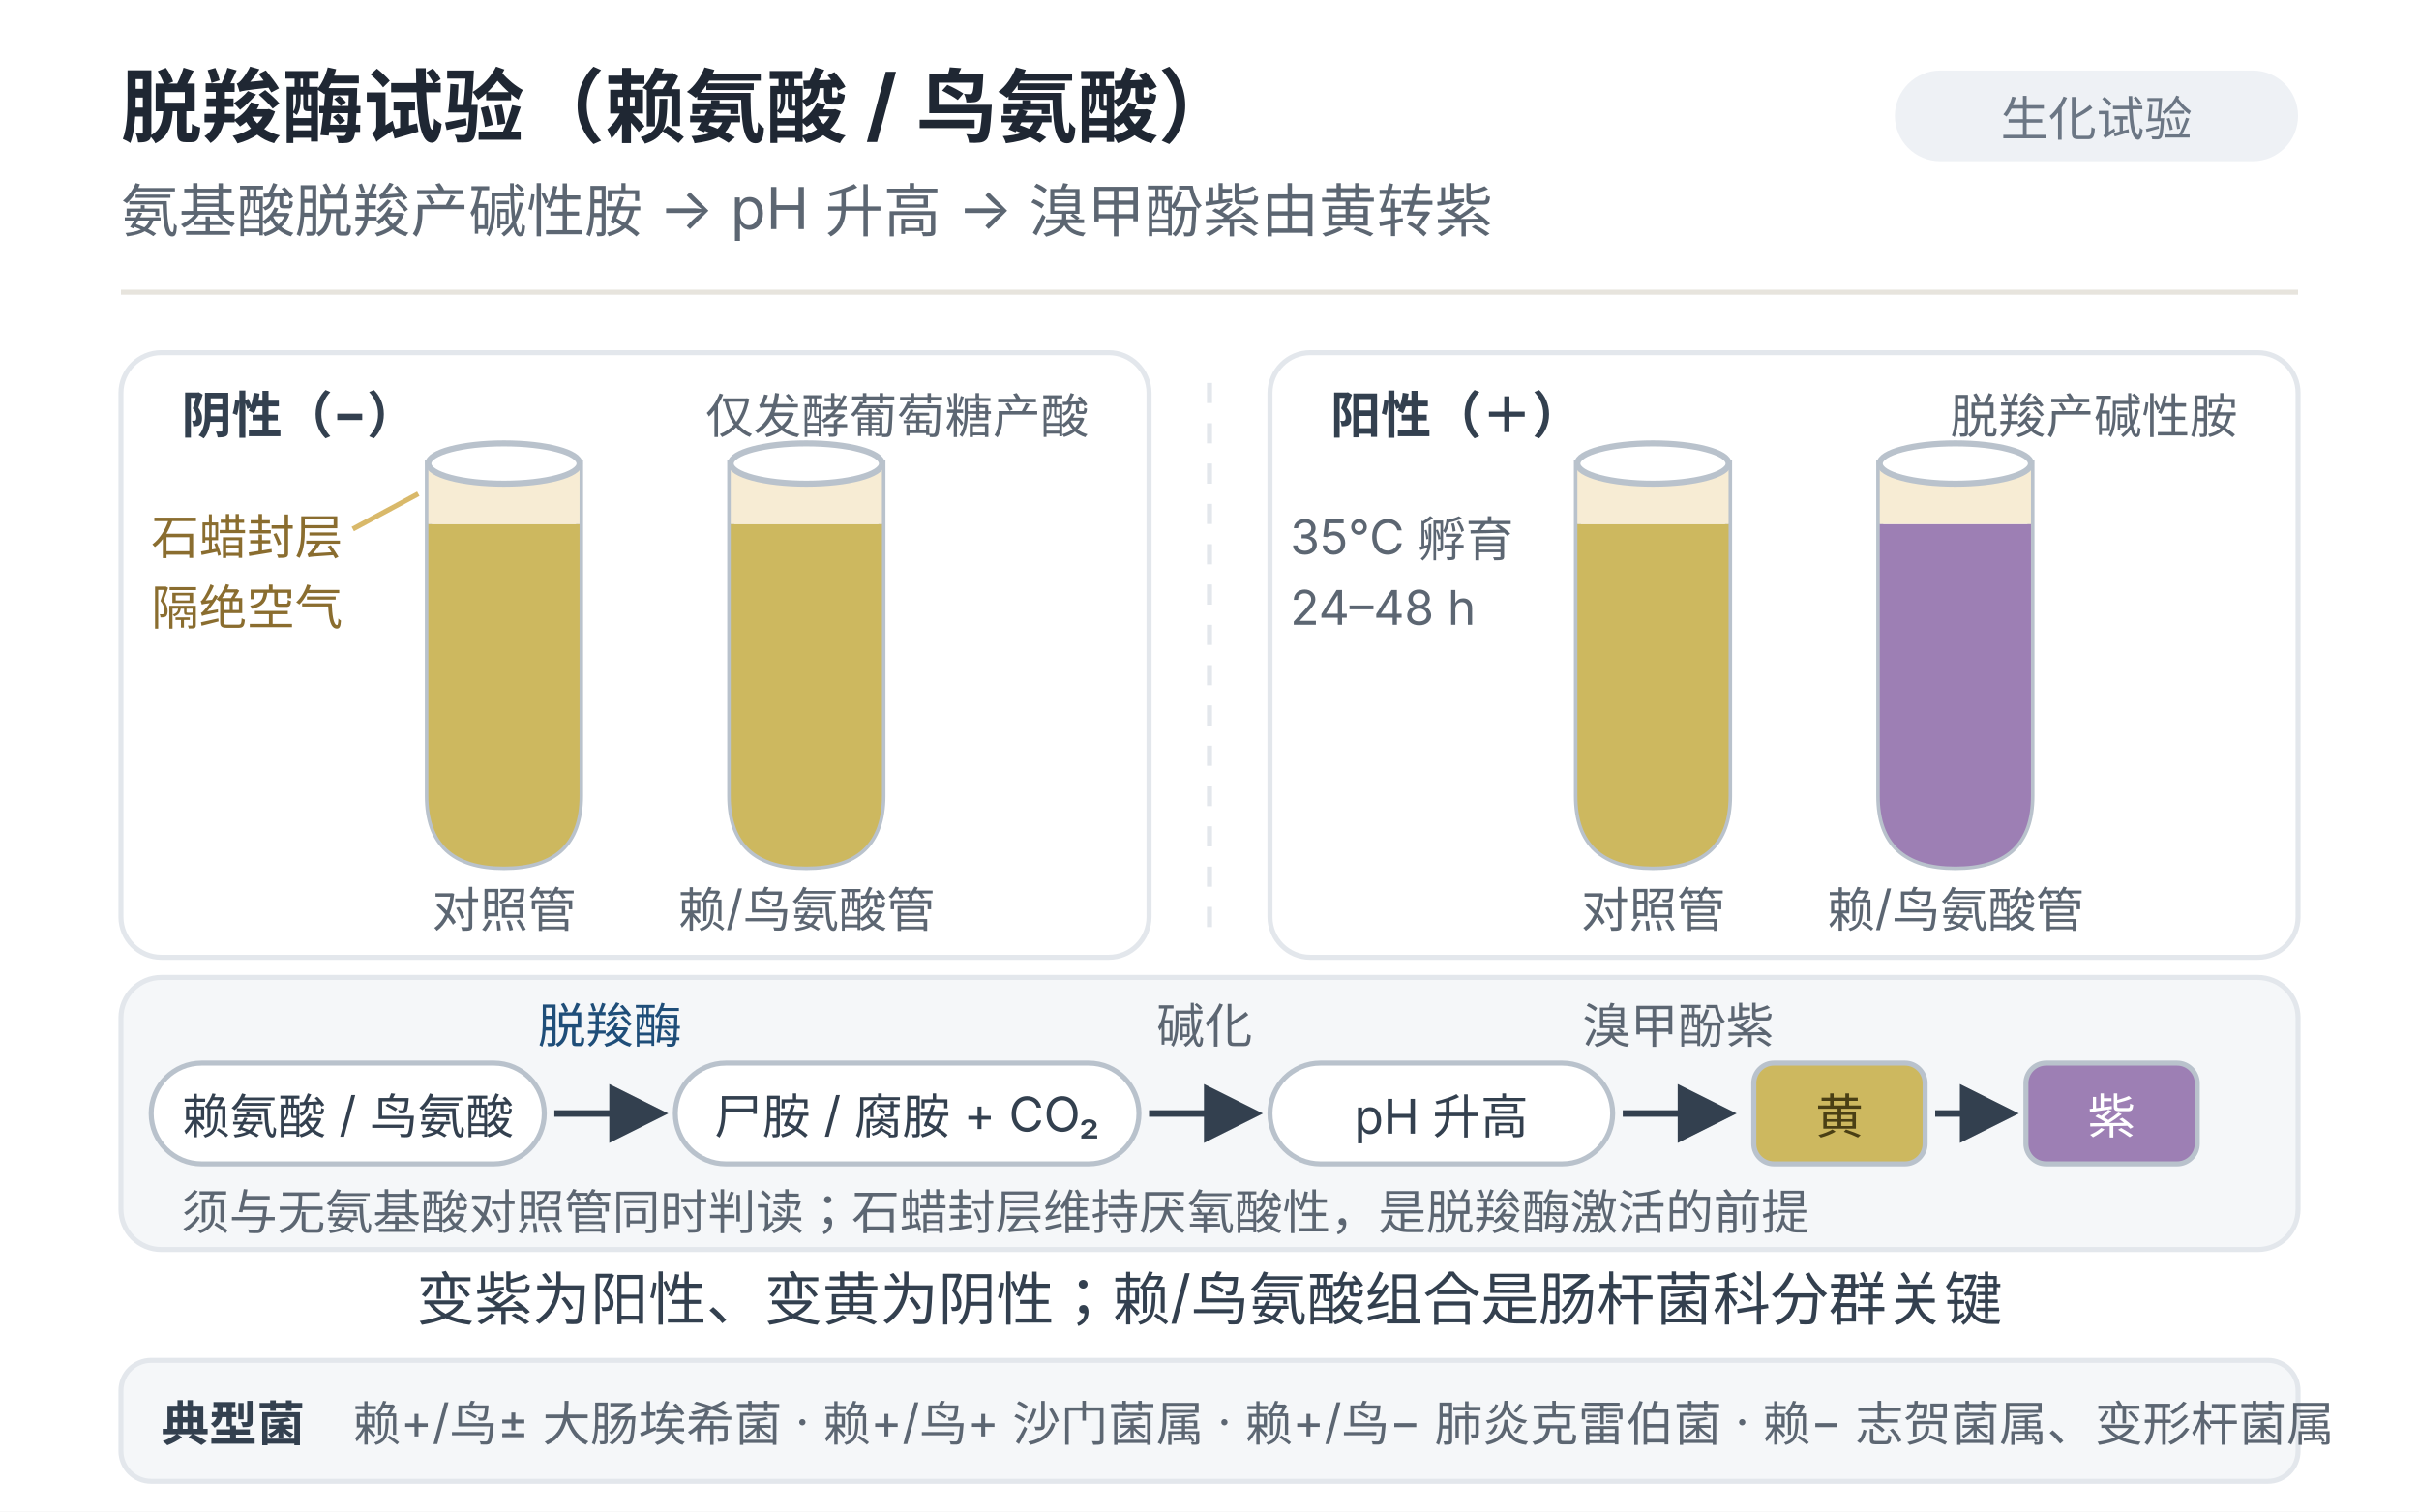
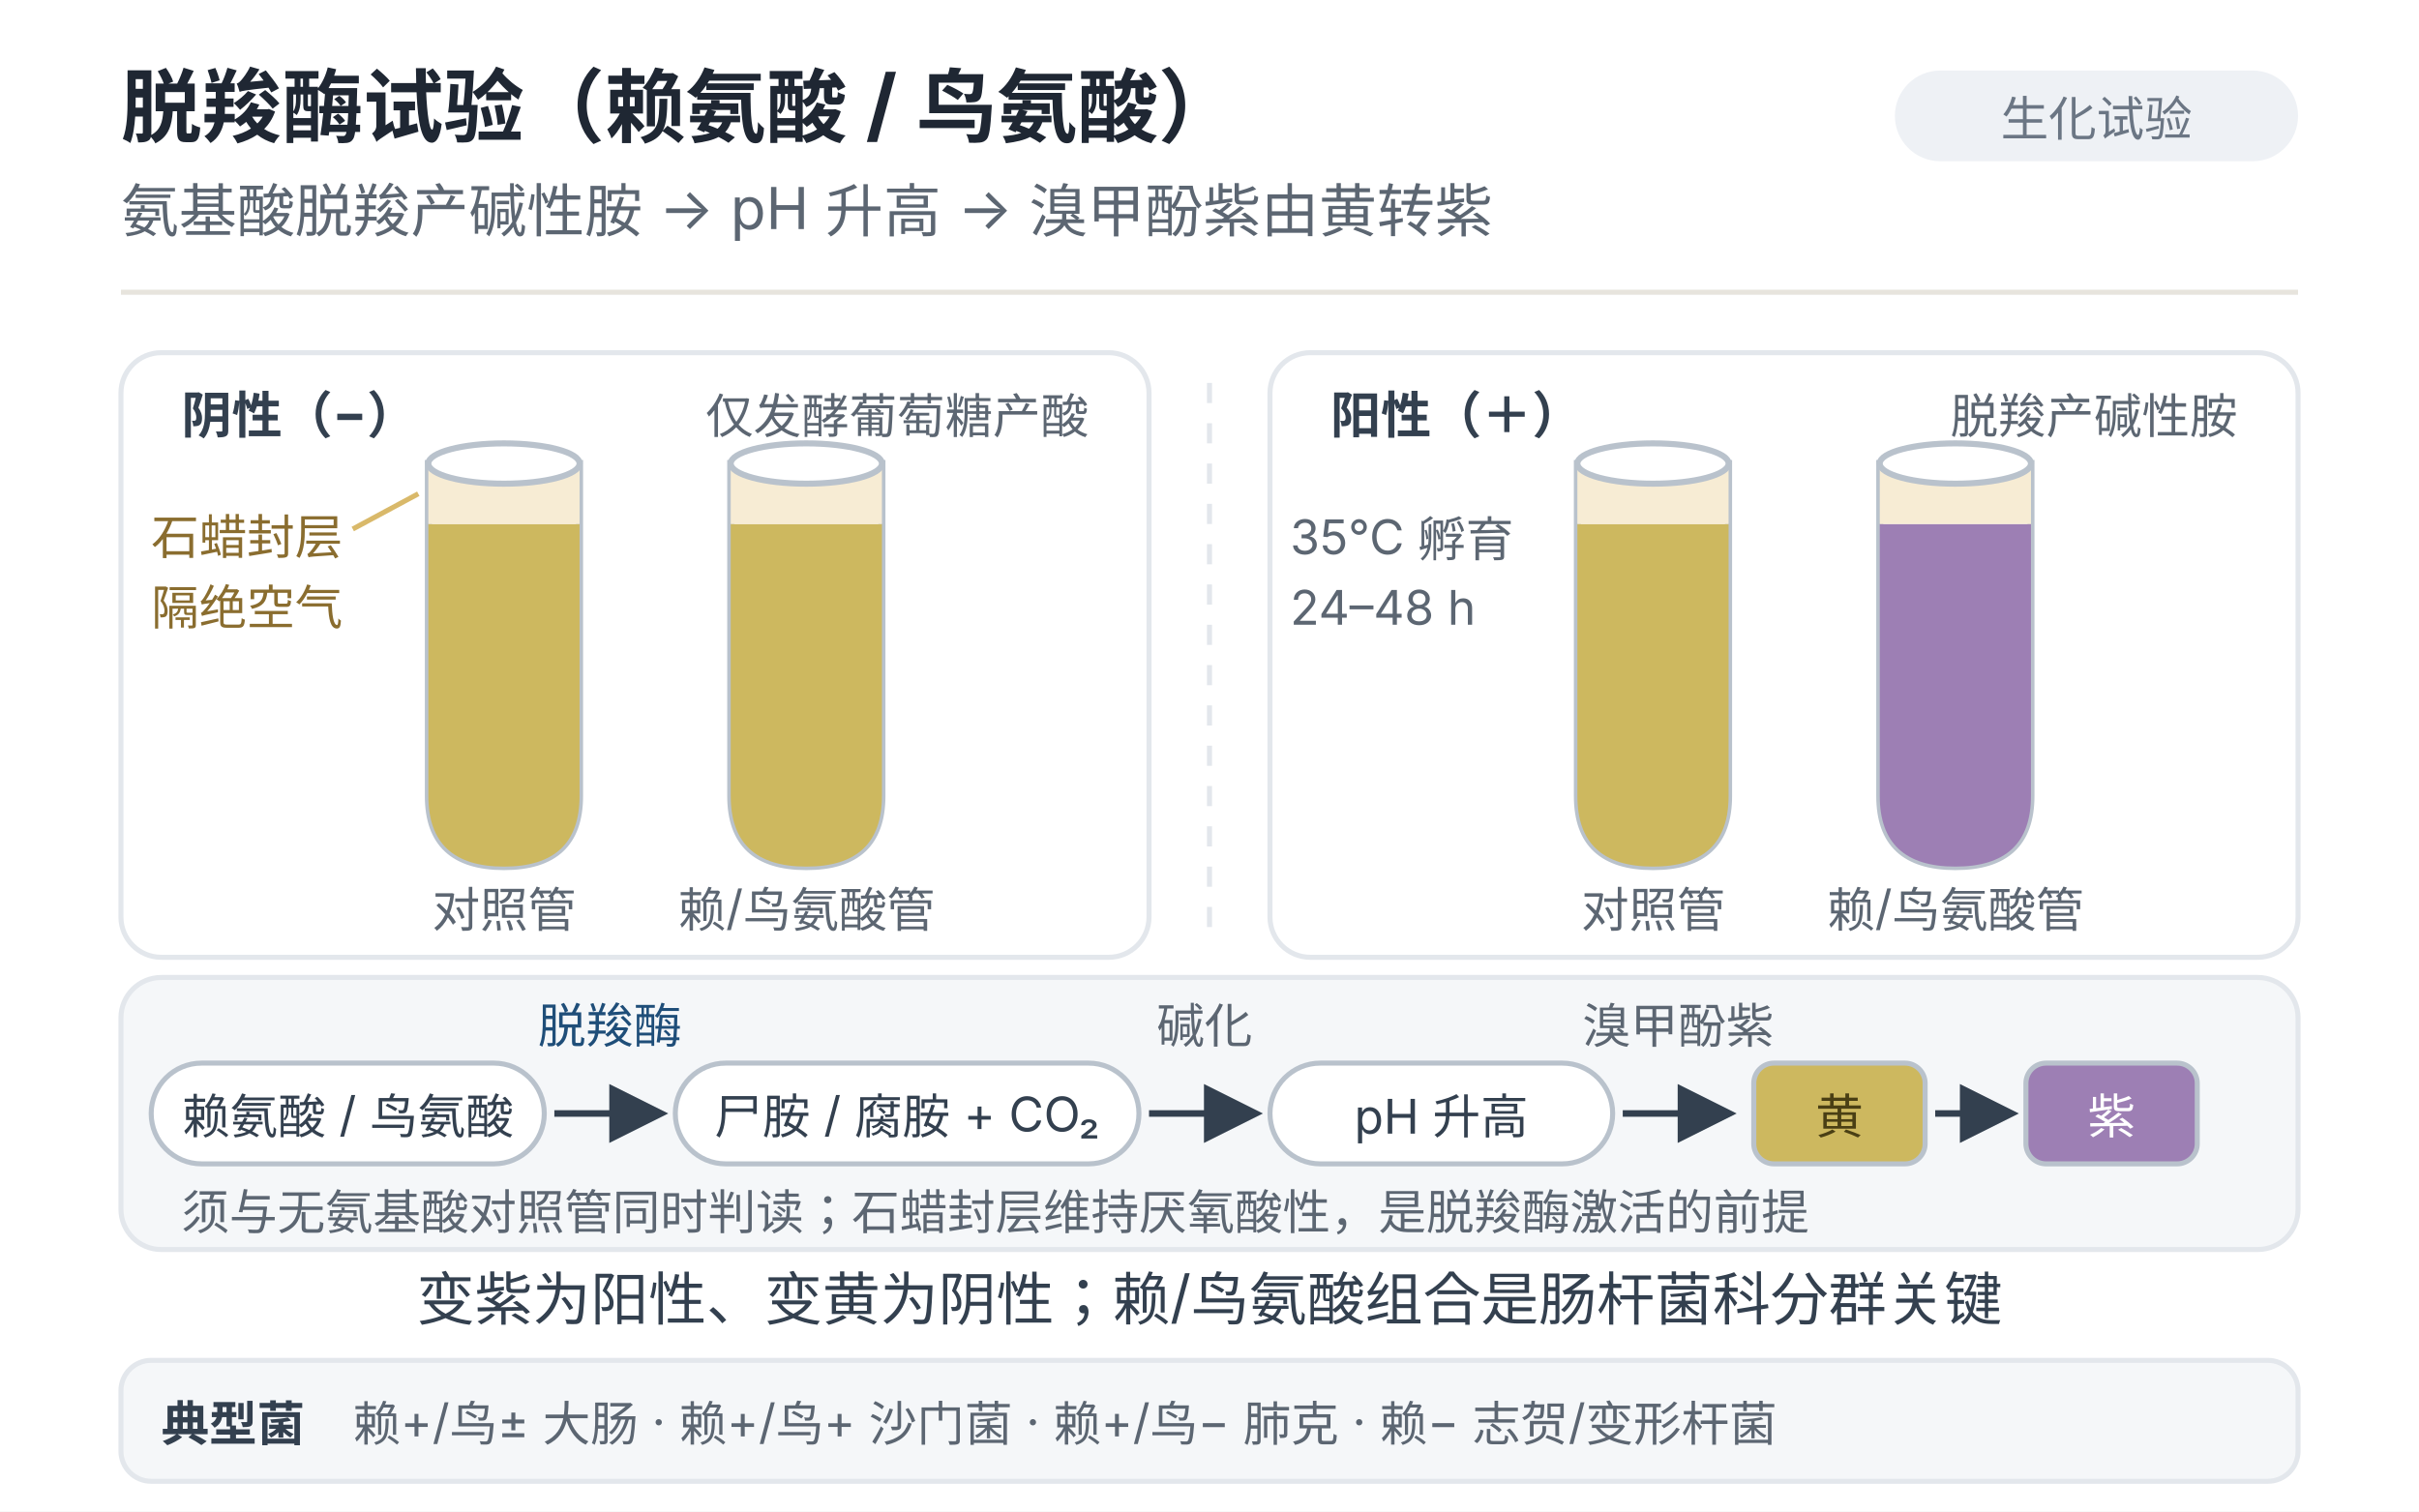
<svg xmlns="http://www.w3.org/2000/svg" viewBox="0 0 480 300" role="img" font-family="-apple-system,'PingFang SC','Microsoft YaHei',sans-serif">
  <defs>
    <marker id="arr" markerWidth="9" markerHeight="9" refX="7" refY="4.5" orient="auto">
      <path d="M0,0 L9,4.5 L0,9 z" fill="#33404f" />
    </marker>
  </defs>
  <rect width="480" height="300" fill="#ffffff" />
  <text x="24" y="27" font-size="16" font-weight="700" fill="#1f2733">脱羧酶试验（赖氨酸 / 鸟氨酸）</text>
  <rect x="376" y="14" width="80" height="18" rx="9" fill="#eef1f5" />
  <text x="416" y="27" text-anchor="middle" font-size="9.5" fill="#6b7684">生化试验</text>
  <text x="24" y="46" font-size="11.5" fill="#5c6672">氨基酸脱羧产碱性胺 → pH 升高 → 溴甲酚紫由黄转紫</text>
  <line x1="24" y1="58" x2="456" y2="58" stroke="#e7e4dd" />
  <rect x="24" y="70" width="204" height="120" rx="8" fill="#ffffff" stroke="#e3e7ec" />
  <text x="36" y="86" font-size="10" font-weight="700" fill="#33404f">阴性（−）</text>
  <text x="216" y="86" text-anchor="end" font-size="9.5" fill="#5c6672">仅发酵葡萄糖产酸</text>
  <text x="30" y="110" font-size="9.5" fill="#8a6d2f">石蜡封层</text>
  <text x="30" y="124" font-size="9.5" fill="#8a6d2f">隔绝空气</text>
  <line x1="70" y1="105" x2="83" y2="98" stroke="#d9b96a" stroke-width="1" />
  <path d="M85,92 L85,158 Q85,172 100,172 Q115,172 115,158 L115,92 Z" fill="#ffffff" stroke="#b9c2cc" stroke-width="1.4" />
  <path d="M85,104 L115,104 L115,158 Q115,172 100,172 Q85,172 85,158 Z" fill="#cdb85f" />
  <rect x="85" y="92" width="30" height="12" fill="#f7ecd4" />
  <ellipse cx="100" cy="92" rx="15" ry="4" fill="#ffffff" stroke="#b9c2cc" stroke-width="1.2" />
  <text x="100" y="184" text-anchor="middle" font-size="9.5" fill="#5c6672">对照管</text>
  <path d="M145,92 L145,158 Q145,172 160,172 Q175,172 175,158 L175,92 Z" fill="#ffffff" stroke="#b9c2cc" stroke-width="1.4" />
  <path d="M145,104 L175,104 L175,158 Q175,172 160,172 Q145,172 145,158 Z" fill="#cdb85f" />
  <rect x="145" y="92" width="30" height="12" fill="#f7ecd4" />
  <ellipse cx="160" cy="92" rx="15" ry="4" fill="#ffffff" stroke="#b9c2cc" stroke-width="1.2" />
  <text x="160" y="184" text-anchor="middle" font-size="9.5" fill="#5c6672">赖/鸟氨酸管</text>
  <line x1="240" y1="76" x2="240" y2="184" stroke="#e3e7ec" stroke-dasharray="4,4" />
  <rect x="252" y="70" width="204" height="120" rx="8" fill="#ffffff" stroke="#e3e7ec" />
  <text x="264" y="86" font-size="10" font-weight="700" fill="#33404f">阳性（＋）</text>
  <text x="444" y="86" text-anchor="end" font-size="9.5" fill="#5c6672">脱羧产碱性胺</text>
  <text x="256" y="110" font-size="9.5" fill="#5c6672">35℃ 孵育</text>
  <text x="256" y="124" font-size="9.5" fill="#5c6672">24–48 h</text>
  <path d="M313,92 L313,158 Q313,172 328,172 Q343,172 343,158 L343,92 Z" fill="#ffffff" stroke="#b9c2cc" stroke-width="1.4" />
  <path d="M313,104 L343,104 L343,158 Q343,172 328,172 Q313,172 313,158 Z" fill="#cdb85f" />
  <rect x="313" y="92" width="30" height="12" fill="#f7ecd4" />
  <ellipse cx="328" cy="92" rx="15" ry="4" fill="#ffffff" stroke="#b9c2cc" stroke-width="1.2" />
  <text x="328" y="184" text-anchor="middle" font-size="9.5" fill="#5c6672">对照管</text>
  <path d="M373,92 L373,158 Q373,172 388,172 Q403,172 403,158 L403,92 Z" fill="#ffffff" stroke="#b9c2cc" stroke-width="1.4" />
  <path d="M373,104 L403,104 L403,158 Q403,172 388,172 Q373,172 373,158 Z" fill="#9d7fb4" />
  <rect x="373" y="92" width="30" height="12" fill="#f7ecd4" />
  <ellipse cx="388" cy="92" rx="15" ry="4" fill="#ffffff" stroke="#b9c2cc" stroke-width="1.2" />
  <text x="388" y="184" text-anchor="middle" font-size="9.5" fill="#5c6672">赖/鸟氨酸管</text>
  <rect x="24" y="194" width="432" height="54" rx="8" fill="#f5f7f9" stroke="#e3e7ec" />
  <rect x="30" y="211" width="78" height="20" rx="10" fill="#ffffff" stroke="#b9c2cc" />
  <text x="69" y="225" text-anchor="middle" font-size="9.5" fill="#33404f">赖氨酸 / 鸟氨酸</text>
  <line x1="110" y1="221" x2="130" y2="221" stroke="#33404f" stroke-width="1.3" marker-end="url(#arr)" />
  <text x="121" y="207" text-anchor="middle" font-size="9.5" fill="#1f4e79">脱羧酶</text>
  <rect x="134" y="211" width="92" height="20" rx="10" fill="#ffffff" stroke="#b9c2cc" />
  <text x="180" y="225" text-anchor="middle" font-size="9.5" fill="#33404f">尸胺 / 腐胺 + CO₂</text>
  <line x1="228" y1="221" x2="248" y2="221" stroke="#33404f" stroke-width="1.3" marker-end="url(#arr)" />
  <text x="239" y="207" text-anchor="middle" font-size="9.5" fill="#5c6672">碱化</text>
  <rect x="252" y="211" width="68" height="20" rx="10" fill="#ffffff" stroke="#b9c2cc" />
  <text x="286" y="225" text-anchor="middle" font-size="9.5" fill="#33404f">pH 升高</text>
  <line x1="322" y1="221" x2="342" y2="221" stroke="#33404f" stroke-width="1.3" marker-end="url(#arr)" />
  <text x="333" y="207" text-anchor="middle" font-size="9.5" fill="#5c6672">溴甲酚紫</text>
  <rect x="348" y="211" width="34" height="20" rx="4" fill="#cdb85f" stroke="#b9c2cc" />
  <text x="365" y="225" text-anchor="middle" font-size="9.5" fill="#4a3f14">黄</text>
  <line x1="384" y1="221" x2="398" y2="221" stroke="#33404f" stroke-width="1.3" marker-end="url(#arr)" />
  <rect x="402" y="211" width="34" height="20" rx="4" fill="#9d7fb4" stroke="#b9c2cc" />
  <text x="419" y="225" text-anchor="middle" font-size="9.5" fill="#ffffff">紫</text>
  <text x="36" y="244" font-size="9.5" fill="#5c6672">须与无氨基酸对照管同时判读；石蜡封层维持厌氧酸性，是脱羧酶激活的前提</text>
  <text x="240" y="262" text-anchor="middle" font-size="11.5" fill="#33404f">变紫为阳性、变黄为阴性；赖/鸟氨酸组合是肠杆菌科分群关键</text>
  <rect x="24" y="270" width="432" height="24" rx="6" fill="#f5f7f9" stroke="#e3e7ec" />
  <text x="32" y="286" font-size="9.5" fill="#5c6672">
-     <tspan font-weight="700" fill="#33404f">典型菌</tspan>　赖+/鸟± 大肠埃希菌 · 赖+/鸟+ 沙门菌属 · 赖+/鸟− 肺炎克雷伯菌 · 赖− 志贺菌属、变形杆菌属</text>
+     <tspan font-weight="700" fill="#33404f">典型菌</tspan>　赖+/鸟± 大肠 · 赖+/鸟+ 沙门菌 · 赖+/鸟− 肺克 · 赖− 志贺/变形杆菌</text>
</svg>
